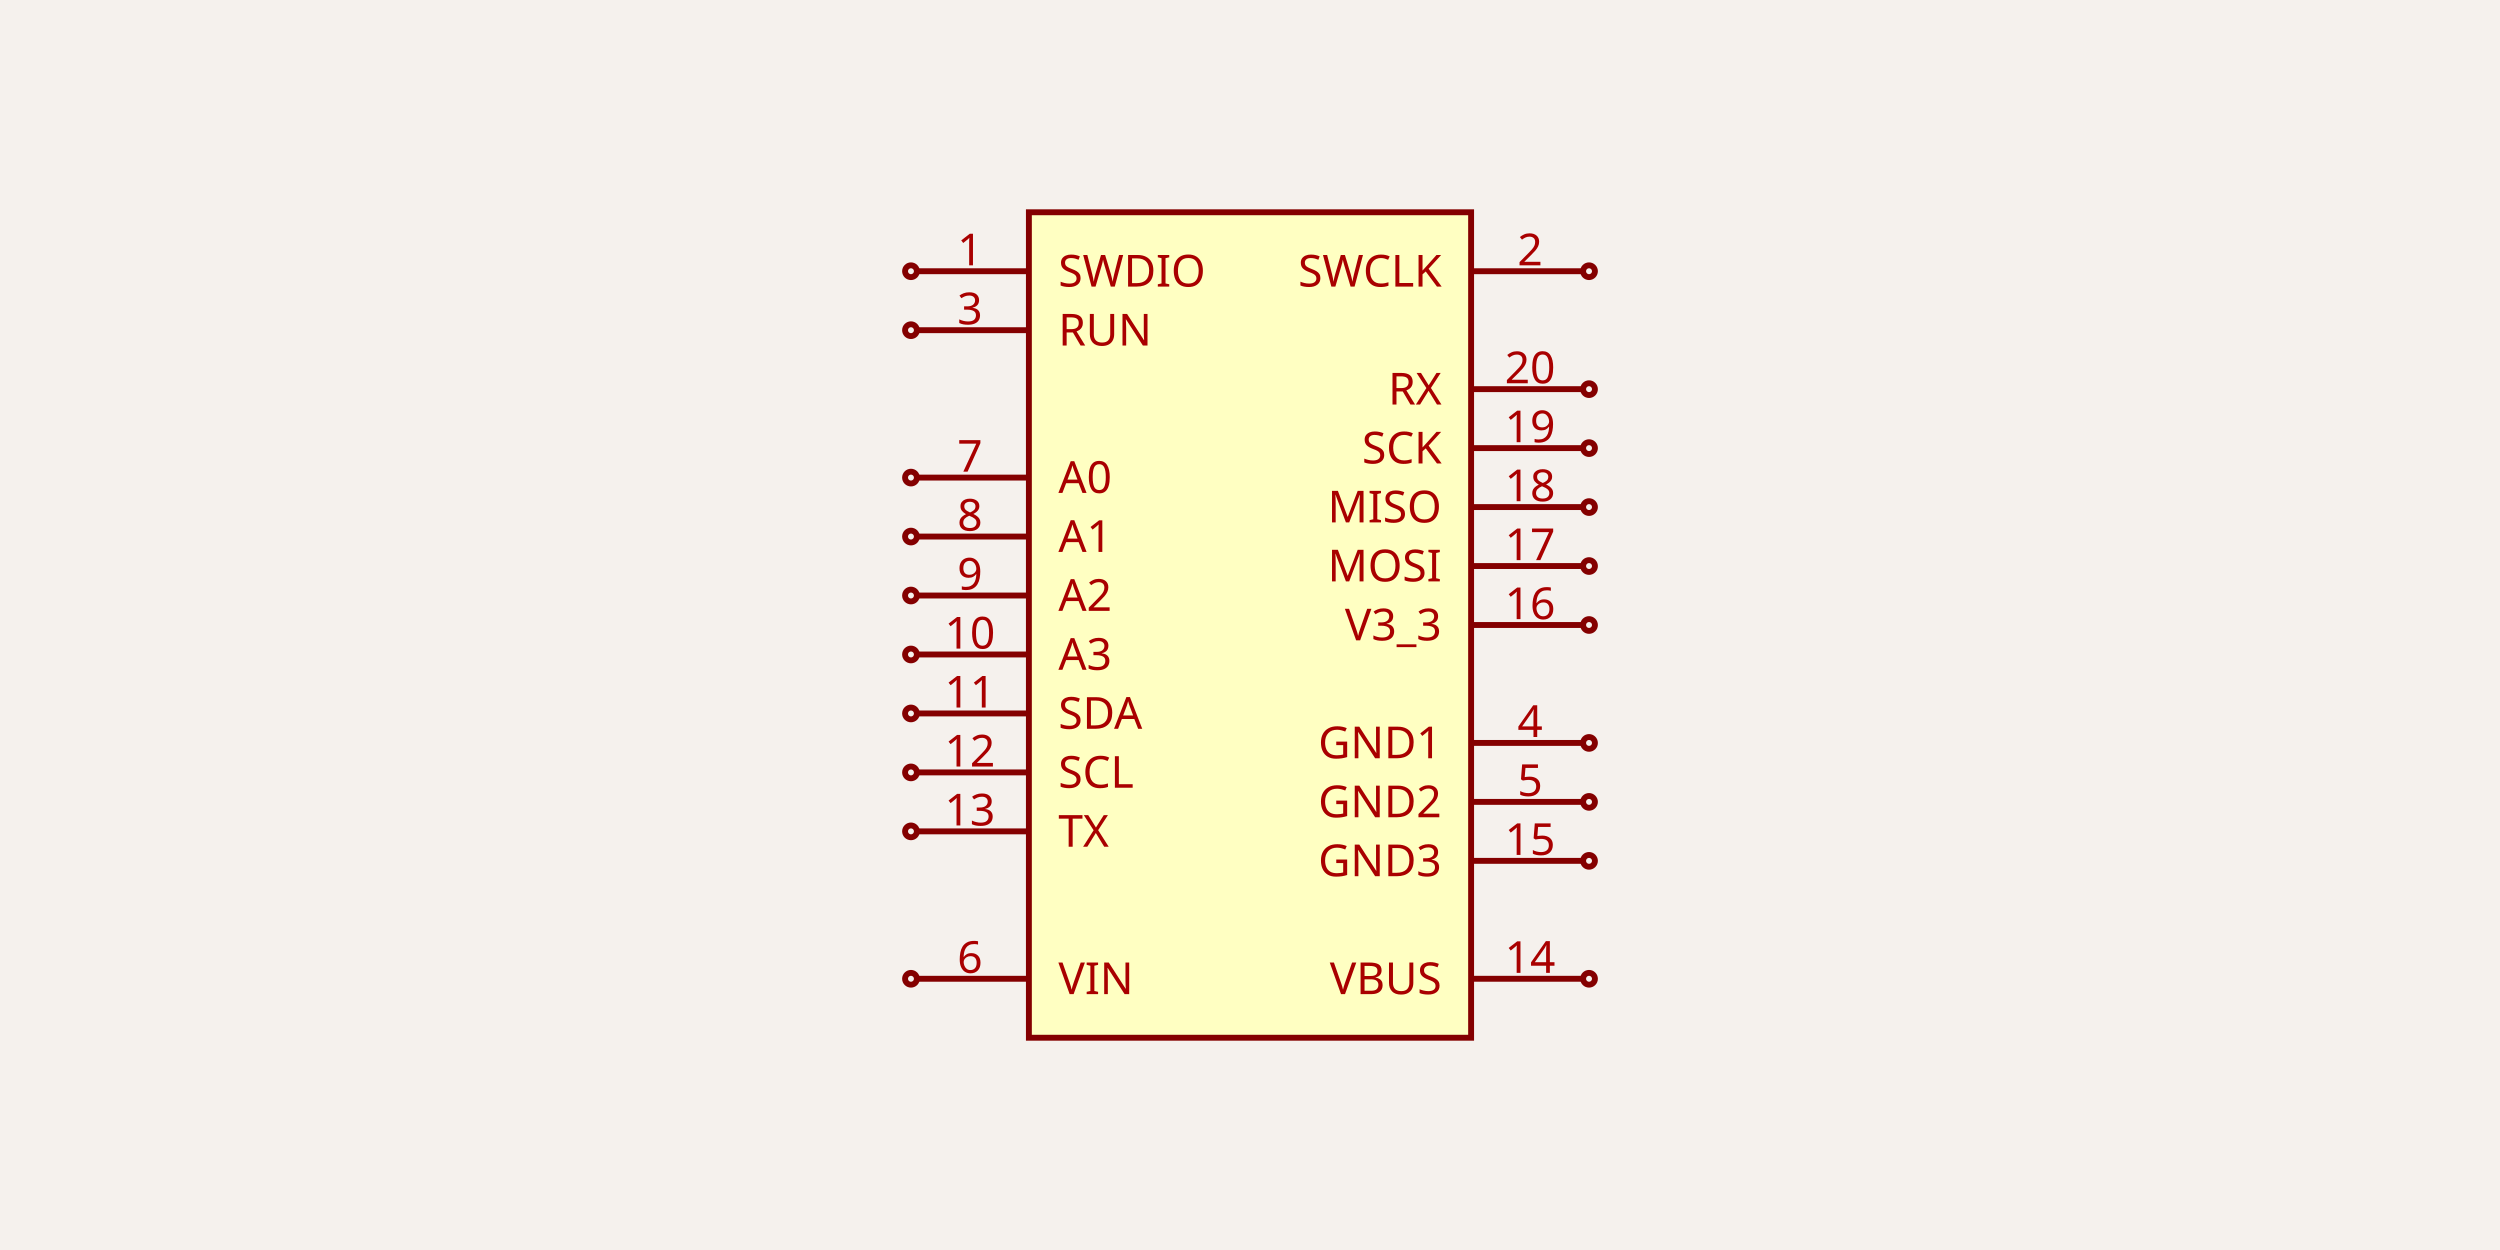
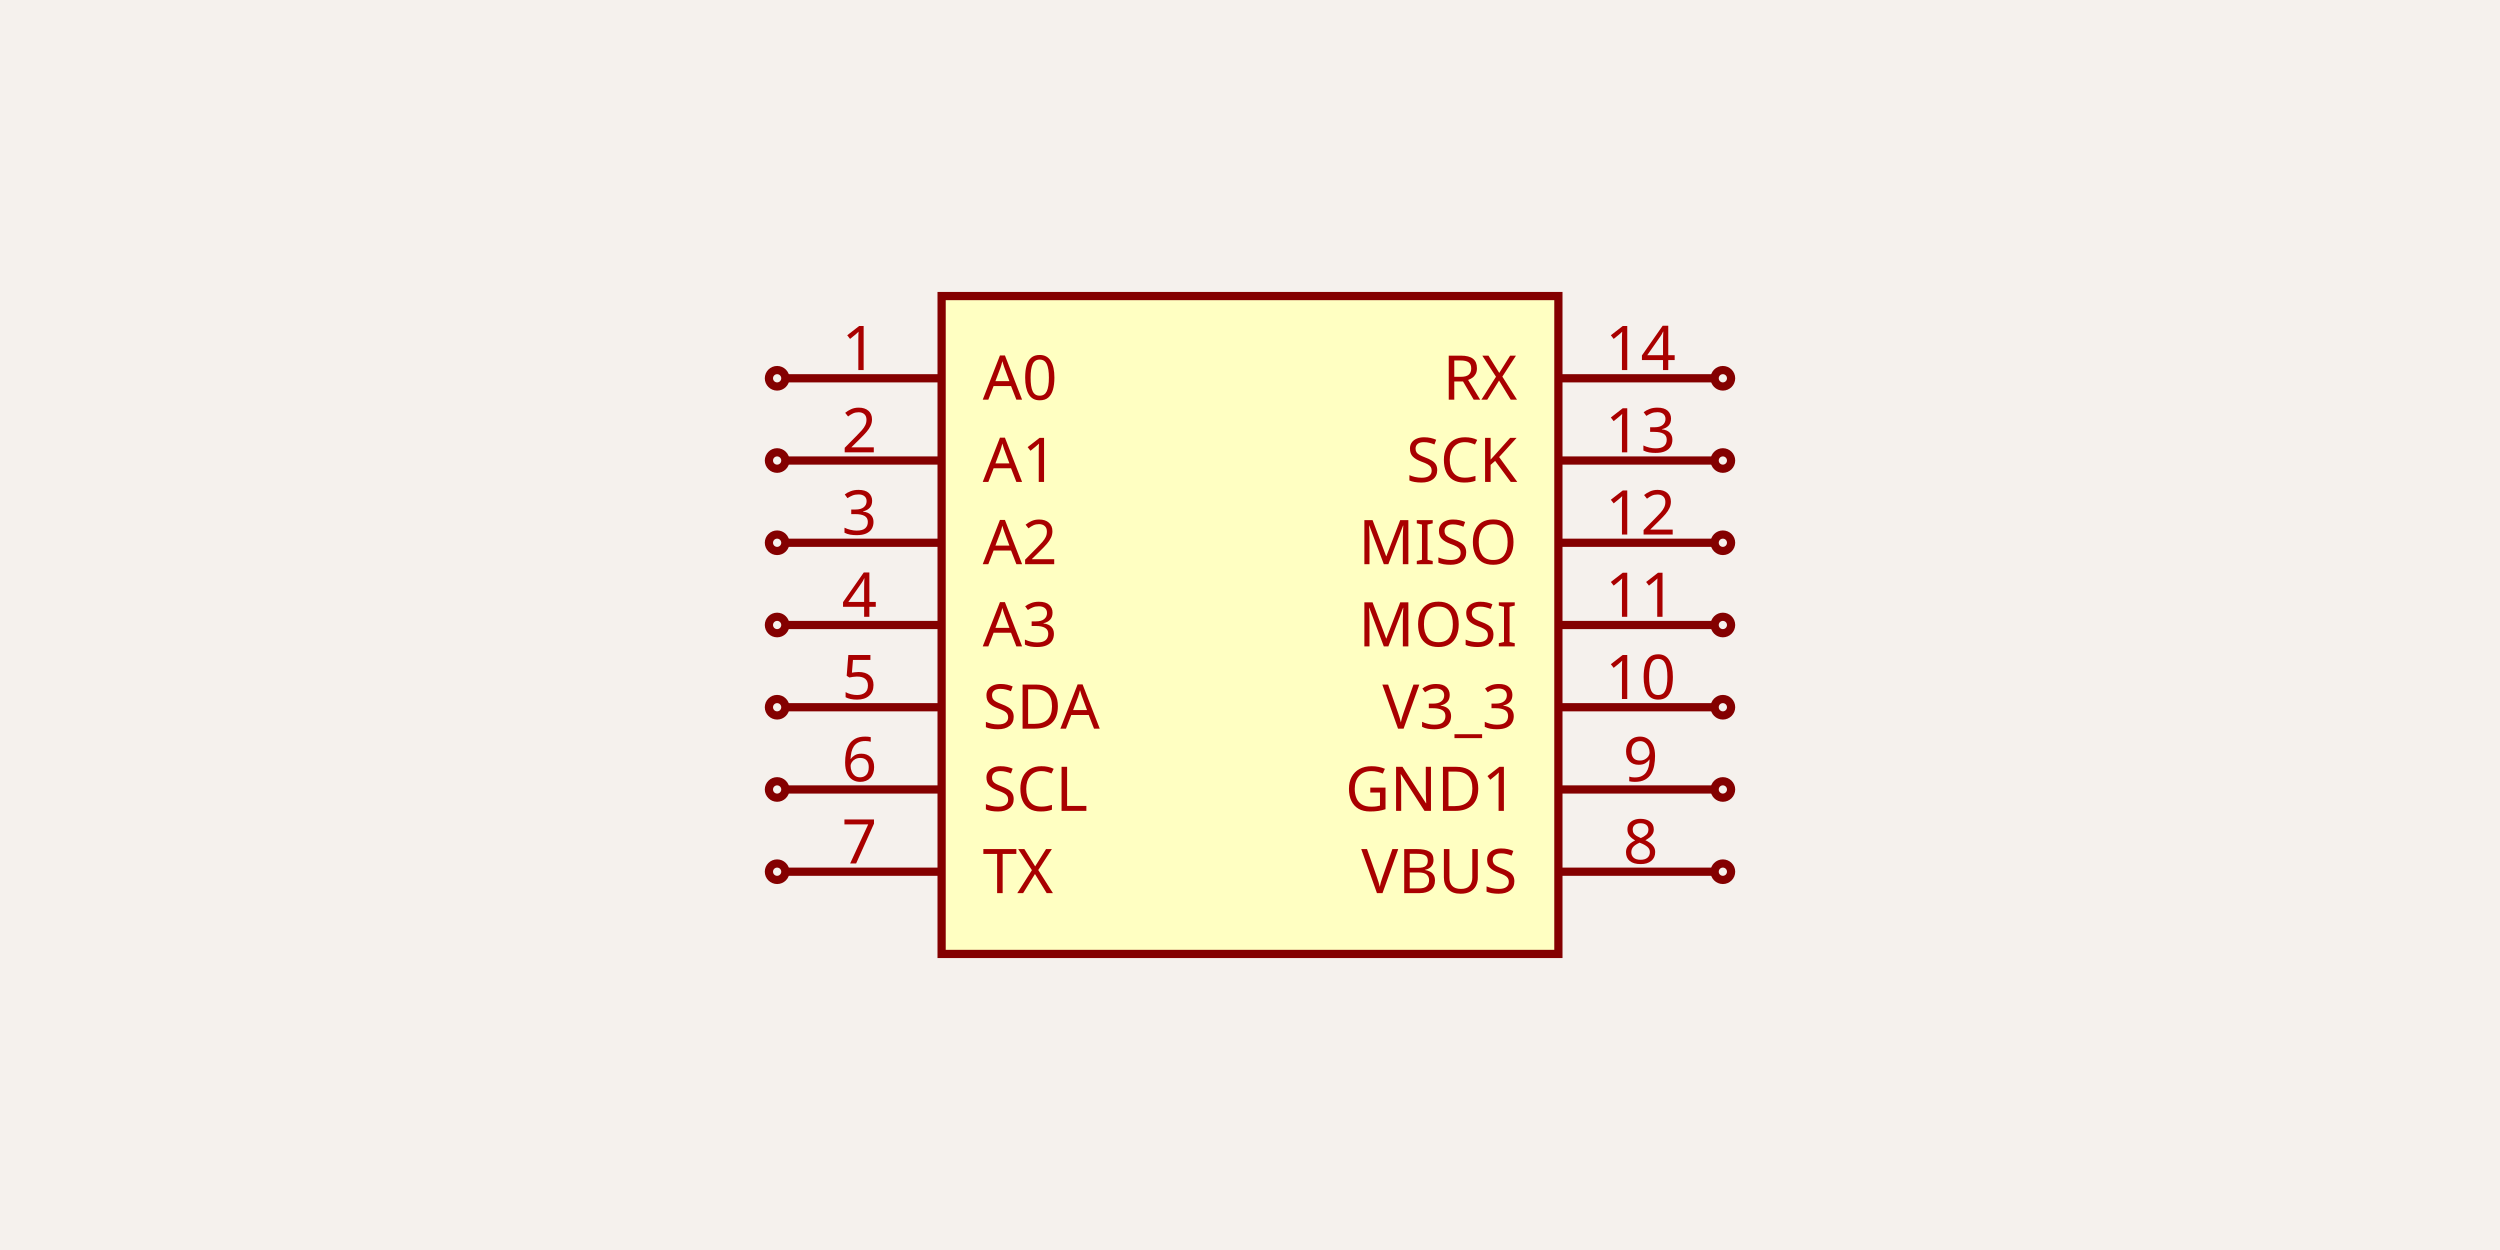
- <svg xmlns="http://www.w3.org/2000/svg" width="1200" height="600" style="background-color: rgb(245, 241, 237)" data-real-to-screen-transform="matrix(141.5094339623,0,0,-141.5094339623,600,300)" data-software-used-string="@tscircuit/core@0.0.705">
+ <svg xmlns="http://www.w3.org/2000/svg" width="1200" height="600" style="background-color: rgb(245, 241, 237)" data-real-to-screen-transform="matrix(197.3684210526,0,0,-197.3684210526,600,300)" data-software-used-string="@tscircuit/core@0.0.741">
  <style>
              .boundary { fill: rgb(245, 241, 237); }
              .schematic-boundary { fill: none; stroke: #fff; }
              .component { fill: none; stroke: rgb(132, 0, 0); }
              .chip { fill: rgb(255, 255, 194); stroke: rgb(132, 0, 0); }
              .component-pin { fill: none; stroke: rgb(132, 0, 0); }
+               /* Basic per-trace hover fallback */
              .trace:hover {
                filter: invert(1);
              }
              .trace:hover .trace-crossing-outline {
                opacity: 0;
              }
              .trace:hover .trace-junction {
                filter: invert(1);
              }
+               /* Net-hover highlighting: when a trace or its overlays are hovered,
+                  invert color for all traces (base + overlays) sharing the same
+                  subcircuit connectivity key. Also hide crossing outline during hover. */
+               
              .text { font-family: sans-serif; fill: rgb(0, 150, 0); }
              .pin-number { fill: rgb(169, 0, 0); }
              .port-label { fill: rgb(0, 100, 100); }
              .component-name { fill: rgb(0, 100, 100); }
            </style>
  <rect class="boundary" x="0" y="0" width="1200" height="600" />
  <g data-circuit-json-type="schematic_component" data-schematic-component-id="schematic_component_0">
-     <rect class="component chip" x="493.868" y="101.887" width="212.264" height="396.226" stroke-width="2.83px" fill="rgb(255, 255, 194)" stroke="rgb(132, 0, 0)" />
-     <rect class="component-overlay" x="493.868" y="101.887" width="212.264" height="396.226" fill="transparent" />
-     <text x="493.868" y="516.509" fill="#006464" text-anchor="start" dominant-baseline="middle" font-family="sans-serif" font-size="25.472px" transform="rotate(0, 493.8679, 516.5094)" />
-     <text x="493.868" y="83.491" fill="#006464" text-anchor="start" dominant-baseline="middle" font-family="sans-serif" font-size="25.472px" transform="rotate(0, 493.8679, 83.49057)" />
-     <line class="component-pin" x1="440.094" y1="130.189" x2="493.868" y2="130.189" stroke-width="2.83px" />
+     <rect class="component chip" x="451.974" y="142.105" width="296.053" height="315.789" stroke-width="3.947px" fill="rgb(255, 255, 194)" stroke="rgb(132, 0, 0)" />
+     <rect class="component-overlay" x="451.974" y="142.105" width="296.053" height="315.789" fill="transparent" />
+     <text x="451.974" y="483.553" fill="#006464" text-anchor="start" dominant-baseline="middle" font-family="sans-serif" font-size="35.526px" transform="rotate(0, 451.9737, 483.5526)" />
+     <text x="451.974" y="116.447" fill="#006464" text-anchor="start" dominant-baseline="middle" font-family="sans-serif" font-size="35.526px" transform="rotate(0, 451.9737, 116.4474)" />
+     <line class="component-pin" x1="376.974" y1="181.579" x2="451.974" y2="181.579" stroke-width="3.947px" />
    <g data-schematic-port-id="source_port_0">
-       <circle class="component-pin" cx="437.264" cy="130.189" r="2.83" stroke-width="2.83px" />
-       <rect x="434.434" y="127.358" width="5.66" height="5.66" opacity="0" />
+       <circle class="component-pin" cx="373.026" cy="181.579" r="3.947" stroke-width="3.947px" />
+       <rect x="369.079" y="177.632" width="7.895" height="7.895" opacity="0" />
    </g>
-     <text class="pin-number" x="465.566" y="127.358" style="font-family: sans-serif;" fill="rgb(169, 0, 0)" text-anchor="middle" dominant-baseline="auto" font-size="21.226px" transform="">1</text>
-     <text class="pin-number" x="508.019" y="130.189" style="font-family: sans-serif;" fill="rgb(169, 0, 0)" text-anchor="start" dominant-baseline="middle" font-size="21.226px" transform="">SWDIO</text>
-     <line class="component-pin" x1="759.906" y1="130.189" x2="706.132" y2="130.189" stroke-width="2.83px" />
+     <text class="pin-number" x="412.5" y="177.632" style="font-family: sans-serif;" fill="rgb(169, 0, 0)" text-anchor="middle" dominant-baseline="auto" font-size="29.605px" transform="">1</text>
+     <text class="pin-number" x="471.711" y="181.579" style="font-family: sans-serif;" fill="rgb(169, 0, 0)" text-anchor="start" dominant-baseline="middle" font-size="29.605px" transform="">A0</text>
+     <line class="component-pin" x1="376.974" y1="221.053" x2="451.974" y2="221.053" stroke-width="3.947px" />
    <g data-schematic-port-id="source_port_1">
-       <circle class="component-pin" cx="762.736" cy="130.189" r="2.83" stroke-width="2.83px" />
-       <rect x="759.906" y="127.358" width="5.66" height="5.66" opacity="0" />
+       <circle class="component-pin" cx="373.026" cy="221.053" r="3.947" stroke-width="3.947px" />
+       <rect x="369.079" y="217.105" width="7.895" height="7.895" opacity="0" />
    </g>
-     <text class="pin-number" x="734.434" y="127.358" style="font-family: sans-serif;" fill="rgb(169, 0, 0)" text-anchor="middle" dominant-baseline="auto" font-size="21.226px" transform="">2</text>
-     <text class="pin-number" x="691.981" y="130.189" style="font-family: sans-serif;" fill="rgb(169, 0, 0)" text-anchor="end" dominant-baseline="middle" font-size="21.226px" transform="">SWCLK</text>
-     <line class="component-pin" x1="440.094" y1="158.491" x2="493.868" y2="158.491" stroke-width="2.83px" />
+     <text class="pin-number" x="412.5" y="217.105" style="font-family: sans-serif;" fill="rgb(169, 0, 0)" text-anchor="middle" dominant-baseline="auto" font-size="29.605px" transform="">2</text>
+     <text class="pin-number" x="471.711" y="221.053" style="font-family: sans-serif;" fill="rgb(169, 0, 0)" text-anchor="start" dominant-baseline="middle" font-size="29.605px" transform="">A1</text>
+     <line class="component-pin" x1="376.974" y1="260.526" x2="451.974" y2="260.526" stroke-width="3.947px" />
    <g data-schematic-port-id="source_port_2">
-       <circle class="component-pin" cx="437.264" cy="158.491" r="2.83" stroke-width="2.83px" />
-       <rect x="434.434" y="155.66" width="5.66" height="5.66" opacity="0" />
+       <circle class="component-pin" cx="373.026" cy="260.526" r="3.947" stroke-width="3.947px" />
+       <rect x="369.079" y="256.579" width="7.895" height="7.895" opacity="0" />
    </g>
-     <text class="pin-number" x="465.566" y="155.66" style="font-family: sans-serif;" fill="rgb(169, 0, 0)" text-anchor="middle" dominant-baseline="auto" font-size="21.226px" transform="">3</text>
-     <text class="pin-number" x="508.019" y="158.491" style="font-family: sans-serif;" fill="rgb(169, 0, 0)" text-anchor="start" dominant-baseline="middle" font-size="21.226px" transform="">RUN</text>
-     <line class="component-pin" x1="759.906" y1="356.604" x2="706.132" y2="356.604" stroke-width="2.83px" />
+     <text class="pin-number" x="412.5" y="256.579" style="font-family: sans-serif;" fill="rgb(169, 0, 0)" text-anchor="middle" dominant-baseline="auto" font-size="29.605px" transform="">3</text>
+     <text class="pin-number" x="471.711" y="260.526" style="font-family: sans-serif;" fill="rgb(169, 0, 0)" text-anchor="start" dominant-baseline="middle" font-size="29.605px" transform="">A2</text>
+     <line class="component-pin" x1="376.974" y1="300" x2="451.974" y2="300" stroke-width="3.947px" />
    <g data-schematic-port-id="source_port_3">
-       <circle class="component-pin" cx="762.736" cy="356.604" r="2.83" stroke-width="2.83px" />
-       <rect x="759.906" y="353.774" width="5.66" height="5.66" opacity="0" />
+       <circle class="component-pin" cx="373.026" cy="300" r="3.947" stroke-width="3.947px" />
+       <rect x="369.079" y="296.053" width="7.895" height="7.895" opacity="0" />
    </g>
-     <text class="pin-number" x="734.434" y="353.774" style="font-family: sans-serif;" fill="rgb(169, 0, 0)" text-anchor="middle" dominant-baseline="auto" font-size="21.226px" transform="">4</text>
-     <text class="pin-number" x="691.981" y="356.604" style="font-family: sans-serif;" fill="rgb(169, 0, 0)" text-anchor="end" dominant-baseline="middle" font-size="21.226px" transform="">GND1</text>
-     <line class="component-pin" x1="759.906" y1="384.906" x2="706.132" y2="384.906" stroke-width="2.83px" />
+     <text class="pin-number" x="412.5" y="296.053" style="font-family: sans-serif;" fill="rgb(169, 0, 0)" text-anchor="middle" dominant-baseline="auto" font-size="29.605px" transform="">4</text>
+     <text class="pin-number" x="471.711" y="300" style="font-family: sans-serif;" fill="rgb(169, 0, 0)" text-anchor="start" dominant-baseline="middle" font-size="29.605px" transform="">A3</text>
+     <line class="component-pin" x1="376.974" y1="339.474" x2="451.974" y2="339.474" stroke-width="3.947px" />
    <g data-schematic-port-id="source_port_4">
-       <circle class="component-pin" cx="762.736" cy="384.906" r="2.83" stroke-width="2.83px" />
-       <rect x="759.906" y="382.075" width="5.66" height="5.66" opacity="0" />
+       <circle class="component-pin" cx="373.026" cy="339.474" r="3.947" stroke-width="3.947px" />
+       <rect x="369.079" y="335.526" width="7.895" height="7.895" opacity="0" />
    </g>
-     <text class="pin-number" x="734.434" y="382.075" style="font-family: sans-serif;" fill="rgb(169, 0, 0)" text-anchor="middle" dominant-baseline="auto" font-size="21.226px" transform="">5</text>
-     <text class="pin-number" x="691.981" y="384.906" style="font-family: sans-serif;" fill="rgb(169, 0, 0)" text-anchor="end" dominant-baseline="middle" font-size="21.226px" transform="">GND2</text>
-     <line class="component-pin" x1="440.094" y1="469.811" x2="493.868" y2="469.811" stroke-width="2.83px" />
+     <text class="pin-number" x="412.5" y="335.526" style="font-family: sans-serif;" fill="rgb(169, 0, 0)" text-anchor="middle" dominant-baseline="auto" font-size="29.605px" transform="">5</text>
+     <text class="pin-number" x="471.711" y="339.474" style="font-family: sans-serif;" fill="rgb(169, 0, 0)" text-anchor="start" dominant-baseline="middle" font-size="29.605px" transform="">SDA</text>
+     <line class="component-pin" x1="376.974" y1="378.947" x2="451.974" y2="378.947" stroke-width="3.947px" />
    <g data-schematic-port-id="source_port_5">
-       <circle class="component-pin" cx="437.264" cy="469.811" r="2.83" stroke-width="2.83px" />
-       <rect x="434.434" y="466.981" width="5.66" height="5.66" opacity="0" />
+       <circle class="component-pin" cx="373.026" cy="378.947" r="3.947" stroke-width="3.947px" />
+       <rect x="369.079" y="375" width="7.895" height="7.895" opacity="0" />
    </g>
-     <text class="pin-number" x="465.566" y="466.981" style="font-family: sans-serif;" fill="rgb(169, 0, 0)" text-anchor="middle" dominant-baseline="auto" font-size="21.226px" transform="">6</text>
-     <text class="pin-number" x="508.019" y="469.811" style="font-family: sans-serif;" fill="rgb(169, 0, 0)" text-anchor="start" dominant-baseline="middle" font-size="21.226px" transform="">VIN</text>
-     <line class="component-pin" x1="440.094" y1="229.245" x2="493.868" y2="229.245" stroke-width="2.83px" />
+     <text class="pin-number" x="412.5" y="375" style="font-family: sans-serif;" fill="rgb(169, 0, 0)" text-anchor="middle" dominant-baseline="auto" font-size="29.605px" transform="">6</text>
+     <text class="pin-number" x="471.711" y="378.947" style="font-family: sans-serif;" fill="rgb(169, 0, 0)" text-anchor="start" dominant-baseline="middle" font-size="29.605px" transform="">SCL</text>
+     <line class="component-pin" x1="376.974" y1="418.421" x2="451.974" y2="418.421" stroke-width="3.947px" />
    <g data-schematic-port-id="source_port_6">
-       <circle class="component-pin" cx="437.264" cy="229.245" r="2.83" stroke-width="2.83px" />
-       <rect x="434.434" y="226.415" width="5.66" height="5.66" opacity="0" />
+       <circle class="component-pin" cx="373.026" cy="418.421" r="3.947" stroke-width="3.947px" />
+       <rect x="369.079" y="414.474" width="7.895" height="7.895" opacity="0" />
    </g>
-     <text class="pin-number" x="465.566" y="226.415" style="font-family: sans-serif;" fill="rgb(169, 0, 0)" text-anchor="middle" dominant-baseline="auto" font-size="21.226px" transform="">7</text>
-     <text class="pin-number" x="508.019" y="229.245" style="font-family: sans-serif;" fill="rgb(169, 0, 0)" text-anchor="start" dominant-baseline="middle" font-size="21.226px" transform="">A0</text>
-     <line class="component-pin" x1="440.094" y1="257.547" x2="493.868" y2="257.547" stroke-width="2.83px" />
+     <text class="pin-number" x="412.5" y="414.474" style="font-family: sans-serif;" fill="rgb(169, 0, 0)" text-anchor="middle" dominant-baseline="auto" font-size="29.605px" transform="">7</text>
+     <text class="pin-number" x="471.711" y="418.421" style="font-family: sans-serif;" fill="rgb(169, 0, 0)" text-anchor="start" dominant-baseline="middle" font-size="29.605px" transform="">TX</text>
+     <line class="component-pin" x1="823.026" y1="418.421" x2="748.026" y2="418.421" stroke-width="3.947px" />
    <g data-schematic-port-id="source_port_7">
-       <circle class="component-pin" cx="437.264" cy="257.547" r="2.83" stroke-width="2.83px" />
-       <rect x="434.434" y="254.717" width="5.66" height="5.66" opacity="0" />
+       <circle class="component-pin" cx="826.974" cy="418.421" r="3.947" stroke-width="3.947px" />
+       <rect x="823.026" y="414.474" width="7.895" height="7.895" opacity="0" />
    </g>
-     <text class="pin-number" x="465.566" y="254.717" style="font-family: sans-serif;" fill="rgb(169, 0, 0)" text-anchor="middle" dominant-baseline="auto" font-size="21.226px" transform="">8</text>
-     <text class="pin-number" x="508.019" y="257.547" style="font-family: sans-serif;" fill="rgb(169, 0, 0)" text-anchor="start" dominant-baseline="middle" font-size="21.226px" transform="">A1</text>
-     <line class="component-pin" x1="440.094" y1="285.849" x2="493.868" y2="285.849" stroke-width="2.83px" />
+     <text class="pin-number" x="787.5" y="414.474" style="font-family: sans-serif;" fill="rgb(169, 0, 0)" text-anchor="middle" dominant-baseline="auto" font-size="29.605px" transform="">8</text>
+     <text class="pin-number" x="728.289" y="418.421" style="font-family: sans-serif;" fill="rgb(169, 0, 0)" text-anchor="end" dominant-baseline="middle" font-size="29.605px" transform="">VBUS</text>
+     <line class="component-pin" x1="823.026" y1="378.947" x2="748.026" y2="378.947" stroke-width="3.947px" />
    <g data-schematic-port-id="source_port_8">
-       <circle class="component-pin" cx="437.264" cy="285.849" r="2.83" stroke-width="2.83px" />
-       <rect x="434.434" y="283.019" width="5.66" height="5.66" opacity="0" />
+       <circle class="component-pin" cx="826.974" cy="378.947" r="3.947" stroke-width="3.947px" />
+       <rect x="823.026" y="375" width="7.895" height="7.895" opacity="0" />
    </g>
-     <text class="pin-number" x="465.566" y="283.019" style="font-family: sans-serif;" fill="rgb(169, 0, 0)" text-anchor="middle" dominant-baseline="auto" font-size="21.226px" transform="">9</text>
-     <text class="pin-number" x="508.019" y="285.849" style="font-family: sans-serif;" fill="rgb(169, 0, 0)" text-anchor="start" dominant-baseline="middle" font-size="21.226px" transform="">A2</text>
-     <line class="component-pin" x1="440.094" y1="314.151" x2="493.868" y2="314.151" stroke-width="2.83px" />
+     <text class="pin-number" x="787.5" y="375" style="font-family: sans-serif;" fill="rgb(169, 0, 0)" text-anchor="middle" dominant-baseline="auto" font-size="29.605px" transform="">9</text>
+     <text class="pin-number" x="728.289" y="378.947" style="font-family: sans-serif;" fill="rgb(169, 0, 0)" text-anchor="end" dominant-baseline="middle" font-size="29.605px" transform="">GND1</text>
+     <line class="component-pin" x1="823.026" y1="339.474" x2="748.026" y2="339.474" stroke-width="3.947px" />
    <g data-schematic-port-id="source_port_9">
-       <circle class="component-pin" cx="437.264" cy="314.151" r="2.83" stroke-width="2.83px" />
-       <rect x="434.434" y="311.321" width="5.66" height="5.66" opacity="0" />
+       <circle class="component-pin" cx="826.974" cy="339.474" r="3.947" stroke-width="3.947px" />
+       <rect x="823.026" y="335.526" width="7.895" height="7.895" opacity="0" />
    </g>
-     <text class="pin-number" x="465.566" y="311.321" style="font-family: sans-serif;" fill="rgb(169, 0, 0)" text-anchor="middle" dominant-baseline="auto" font-size="21.226px" transform="">10</text>
-     <text class="pin-number" x="508.019" y="314.151" style="font-family: sans-serif;" fill="rgb(169, 0, 0)" text-anchor="start" dominant-baseline="middle" font-size="21.226px" transform="">A3</text>
-     <line class="component-pin" x1="440.094" y1="342.453" x2="493.868" y2="342.453" stroke-width="2.83px" />
+     <text class="pin-number" x="787.5" y="335.526" style="font-family: sans-serif;" fill="rgb(169, 0, 0)" text-anchor="middle" dominant-baseline="auto" font-size="29.605px" transform="">10</text>
+     <text class="pin-number" x="728.289" y="339.474" style="font-family: sans-serif;" fill="rgb(169, 0, 0)" text-anchor="end" dominant-baseline="middle" font-size="29.605px" transform="">V3_3</text>
+     <line class="component-pin" x1="823.026" y1="300" x2="748.026" y2="300" stroke-width="3.947px" />
    <g data-schematic-port-id="source_port_10">
-       <circle class="component-pin" cx="437.264" cy="342.453" r="2.83" stroke-width="2.83px" />
-       <rect x="434.434" y="339.623" width="5.66" height="5.66" opacity="0" />
+       <circle class="component-pin" cx="826.974" cy="300" r="3.947" stroke-width="3.947px" />
+       <rect x="823.026" y="296.053" width="7.895" height="7.895" opacity="0" />
    </g>
-     <text class="pin-number" x="465.566" y="339.623" style="font-family: sans-serif;" fill="rgb(169, 0, 0)" text-anchor="middle" dominant-baseline="auto" font-size="21.226px" transform="">11</text>
-     <text class="pin-number" x="508.019" y="342.453" style="font-family: sans-serif;" fill="rgb(169, 0, 0)" text-anchor="start" dominant-baseline="middle" font-size="21.226px" transform="">SDA</text>
-     <line class="component-pin" x1="440.094" y1="370.755" x2="493.868" y2="370.755" stroke-width="2.83px" />
+     <text class="pin-number" x="787.5" y="296.053" style="font-family: sans-serif;" fill="rgb(169, 0, 0)" text-anchor="middle" dominant-baseline="auto" font-size="29.605px" transform="">11</text>
+     <text class="pin-number" x="728.289" y="300" style="font-family: sans-serif;" fill="rgb(169, 0, 0)" text-anchor="end" dominant-baseline="middle" font-size="29.605px" transform="">MOSI</text>
+     <line class="component-pin" x1="823.026" y1="260.526" x2="748.026" y2="260.526" stroke-width="3.947px" />
    <g data-schematic-port-id="source_port_11">
-       <circle class="component-pin" cx="437.264" cy="370.755" r="2.83" stroke-width="2.83px" />
-       <rect x="434.434" y="367.925" width="5.66" height="5.66" opacity="0" />
+       <circle class="component-pin" cx="826.974" cy="260.526" r="3.947" stroke-width="3.947px" />
+       <rect x="823.026" y="256.579" width="7.895" height="7.895" opacity="0" />
    </g>
-     <text class="pin-number" x="465.566" y="367.925" style="font-family: sans-serif;" fill="rgb(169, 0, 0)" text-anchor="middle" dominant-baseline="auto" font-size="21.226px" transform="">12</text>
-     <text class="pin-number" x="508.019" y="370.755" style="font-family: sans-serif;" fill="rgb(169, 0, 0)" text-anchor="start" dominant-baseline="middle" font-size="21.226px" transform="">SCL</text>
-     <line class="component-pin" x1="440.094" y1="399.057" x2="493.868" y2="399.057" stroke-width="2.83px" />
+     <text class="pin-number" x="787.5" y="256.579" style="font-family: sans-serif;" fill="rgb(169, 0, 0)" text-anchor="middle" dominant-baseline="auto" font-size="29.605px" transform="">12</text>
+     <text class="pin-number" x="728.289" y="260.526" style="font-family: sans-serif;" fill="rgb(169, 0, 0)" text-anchor="end" dominant-baseline="middle" font-size="29.605px" transform="">MISO</text>
+     <line class="component-pin" x1="823.026" y1="221.053" x2="748.026" y2="221.053" stroke-width="3.947px" />
    <g data-schematic-port-id="source_port_12">
-       <circle class="component-pin" cx="437.264" cy="399.057" r="2.83" stroke-width="2.83px" />
-       <rect x="434.434" y="396.226" width="5.66" height="5.66" opacity="0" />
+       <circle class="component-pin" cx="826.974" cy="221.053" r="3.947" stroke-width="3.947px" />
+       <rect x="823.026" y="217.105" width="7.895" height="7.895" opacity="0" />
    </g>
-     <text class="pin-number" x="465.566" y="396.226" style="font-family: sans-serif;" fill="rgb(169, 0, 0)" text-anchor="middle" dominant-baseline="auto" font-size="21.226px" transform="">13</text>
-     <text class="pin-number" x="508.019" y="399.057" style="font-family: sans-serif;" fill="rgb(169, 0, 0)" text-anchor="start" dominant-baseline="middle" font-size="21.226px" transform="">TX</text>
-     <line class="component-pin" x1="759.906" y1="469.811" x2="706.132" y2="469.811" stroke-width="2.83px" />
+     <text class="pin-number" x="787.5" y="217.105" style="font-family: sans-serif;" fill="rgb(169, 0, 0)" text-anchor="middle" dominant-baseline="auto" font-size="29.605px" transform="">13</text>
+     <text class="pin-number" x="728.289" y="221.053" style="font-family: sans-serif;" fill="rgb(169, 0, 0)" text-anchor="end" dominant-baseline="middle" font-size="29.605px" transform="">SCK</text>
+     <line class="component-pin" x1="823.026" y1="181.579" x2="748.026" y2="181.579" stroke-width="3.947px" />
    <g data-schematic-port-id="source_port_13">
-       <circle class="component-pin" cx="762.736" cy="469.811" r="2.83" stroke-width="2.83px" />
-       <rect x="759.906" y="466.981" width="5.66" height="5.66" opacity="0" />
+       <circle class="component-pin" cx="826.974" cy="181.579" r="3.947" stroke-width="3.947px" />
+       <rect x="823.026" y="177.632" width="7.895" height="7.895" opacity="0" />
    </g>
-     <text class="pin-number" x="734.434" y="466.981" style="font-family: sans-serif;" fill="rgb(169, 0, 0)" text-anchor="middle" dominant-baseline="auto" font-size="21.226px" transform="">14</text>
-     <text class="pin-number" x="691.981" y="469.811" style="font-family: sans-serif;" fill="rgb(169, 0, 0)" text-anchor="end" dominant-baseline="middle" font-size="21.226px" transform="">VBUS</text>
-     <line class="component-pin" x1="759.906" y1="413.208" x2="706.132" y2="413.208" stroke-width="2.83px" />
-     <g data-schematic-port-id="source_port_14">
-       <circle class="component-pin" cx="762.736" cy="413.208" r="2.83" stroke-width="2.83px" />
-       <rect x="759.906" y="410.377" width="5.66" height="5.66" opacity="0" />
-     </g>
-     <text class="pin-number" x="734.434" y="410.377" style="font-family: sans-serif;" fill="rgb(169, 0, 0)" text-anchor="middle" dominant-baseline="auto" font-size="21.226px" transform="">15</text>
-     <text class="pin-number" x="691.981" y="413.208" style="font-family: sans-serif;" fill="rgb(169, 0, 0)" text-anchor="end" dominant-baseline="middle" font-size="21.226px" transform="">GND3</text>
-     <line class="component-pin" x1="759.906" y1="300" x2="706.132" y2="300" stroke-width="2.83px" />
-     <g data-schematic-port-id="source_port_15">
-       <circle class="component-pin" cx="762.736" cy="300" r="2.83" stroke-width="2.83px" />
-       <rect x="759.906" y="297.17" width="5.66" height="5.66" opacity="0" />
-     </g>
-     <text class="pin-number" x="734.434" y="297.17" style="font-family: sans-serif;" fill="rgb(169, 0, 0)" text-anchor="middle" dominant-baseline="auto" font-size="21.226px" transform="">16</text>
-     <text class="pin-number" x="691.981" y="300" style="font-family: sans-serif;" fill="rgb(169, 0, 0)" text-anchor="end" dominant-baseline="middle" font-size="21.226px" transform="">V3_3</text>
-     <line class="component-pin" x1="759.906" y1="271.698" x2="706.132" y2="271.698" stroke-width="2.83px" />
-     <g data-schematic-port-id="source_port_16">
-       <circle class="component-pin" cx="762.736" cy="271.698" r="2.83" stroke-width="2.83px" />
-       <rect x="759.906" y="268.868" width="5.66" height="5.66" opacity="0" />
-     </g>
-     <text class="pin-number" x="734.434" y="268.868" style="font-family: sans-serif;" fill="rgb(169, 0, 0)" text-anchor="middle" dominant-baseline="auto" font-size="21.226px" transform="">17</text>
-     <text class="pin-number" x="691.981" y="271.698" style="font-family: sans-serif;" fill="rgb(169, 0, 0)" text-anchor="end" dominant-baseline="middle" font-size="21.226px" transform="">MOSI</text>
-     <line class="component-pin" x1="759.906" y1="243.396" x2="706.132" y2="243.396" stroke-width="2.83px" />
-     <g data-schematic-port-id="source_port_17">
-       <circle class="component-pin" cx="762.736" cy="243.396" r="2.83" stroke-width="2.83px" />
-       <rect x="759.906" y="240.566" width="5.66" height="5.66" opacity="0" />
-     </g>
-     <text class="pin-number" x="734.434" y="240.566" style="font-family: sans-serif;" fill="rgb(169, 0, 0)" text-anchor="middle" dominant-baseline="auto" font-size="21.226px" transform="">18</text>
-     <text class="pin-number" x="691.981" y="243.396" style="font-family: sans-serif;" fill="rgb(169, 0, 0)" text-anchor="end" dominant-baseline="middle" font-size="21.226px" transform="">MISO</text>
-     <line class="component-pin" x1="759.906" y1="215.094" x2="706.132" y2="215.094" stroke-width="2.83px" />
-     <g data-schematic-port-id="source_port_18">
-       <circle class="component-pin" cx="762.736" cy="215.094" r="2.83" stroke-width="2.83px" />
-       <rect x="759.906" y="212.264" width="5.66" height="5.66" opacity="0" />
-     </g>
-     <text class="pin-number" x="734.434" y="212.264" style="font-family: sans-serif;" fill="rgb(169, 0, 0)" text-anchor="middle" dominant-baseline="auto" font-size="21.226px" transform="">19</text>
-     <text class="pin-number" x="691.981" y="215.094" style="font-family: sans-serif;" fill="rgb(169, 0, 0)" text-anchor="end" dominant-baseline="middle" font-size="21.226px" transform="">SCK</text>
-     <line class="component-pin" x1="759.906" y1="186.792" x2="706.132" y2="186.792" stroke-width="2.83px" />
-     <g data-schematic-port-id="source_port_19">
-       <circle class="component-pin" cx="762.736" cy="186.792" r="2.83" stroke-width="2.83px" />
-       <rect x="759.906" y="183.962" width="5.66" height="5.66" opacity="0" />
-     </g>
-     <text class="pin-number" x="734.434" y="183.962" style="font-family: sans-serif;" fill="rgb(169, 0, 0)" text-anchor="middle" dominant-baseline="auto" font-size="21.226px" transform="">20</text>
-     <text class="pin-number" x="691.981" y="186.792" style="font-family: sans-serif;" fill="rgb(169, 0, 0)" text-anchor="end" dominant-baseline="middle" font-size="21.226px" transform="">RX</text>
+     <text class="pin-number" x="787.5" y="177.632" style="font-family: sans-serif;" fill="rgb(169, 0, 0)" text-anchor="middle" dominant-baseline="auto" font-size="29.605px" transform="">14</text>
+     <text class="pin-number" x="728.289" y="181.579" style="font-family: sans-serif;" fill="rgb(169, 0, 0)" text-anchor="end" dominant-baseline="middle" font-size="29.605px" transform="">RX</text>
  </g>
  <g class="schematic-port-hover" data-schematic-port-id="source_port_0">
-     <circle cx="437.264" cy="130.189" r="5.66" fill="red" opacity="0" />
+     <circle cx="373.026" cy="181.579" r="7.895" fill="red" opacity="0" />
  </g>
  <g class="schematic-port-hover" data-schematic-port-id="source_port_1">
-     <circle cx="762.736" cy="130.189" r="5.66" fill="red" opacity="0" />
+     <circle cx="373.026" cy="221.053" r="7.895" fill="red" opacity="0" />
  </g>
  <g class="schematic-port-hover" data-schematic-port-id="source_port_2">
-     <circle cx="437.264" cy="158.491" r="5.66" fill="red" opacity="0" />
+     <circle cx="373.026" cy="260.526" r="7.895" fill="red" opacity="0" />
  </g>
  <g class="schematic-port-hover" data-schematic-port-id="source_port_3">
-     <circle cx="762.736" cy="356.604" r="5.66" fill="red" opacity="0" />
+     <circle cx="373.026" cy="300" r="7.895" fill="red" opacity="0" />
  </g>
  <g class="schematic-port-hover" data-schematic-port-id="source_port_4">
-     <circle cx="762.736" cy="384.906" r="5.66" fill="red" opacity="0" />
+     <circle cx="373.026" cy="339.474" r="7.895" fill="red" opacity="0" />
  </g>
  <g class="schematic-port-hover" data-schematic-port-id="source_port_5">
-     <circle cx="437.264" cy="469.811" r="5.66" fill="red" opacity="0" />
+     <circle cx="373.026" cy="378.947" r="7.895" fill="red" opacity="0" />
  </g>
  <g class="schematic-port-hover" data-schematic-port-id="source_port_6">
-     <circle cx="437.264" cy="229.245" r="5.66" fill="red" opacity="0" />
+     <circle cx="373.026" cy="418.421" r="7.895" fill="red" opacity="0" />
  </g>
  <g class="schematic-port-hover" data-schematic-port-id="source_port_7">
-     <circle cx="437.264" cy="257.547" r="5.66" fill="red" opacity="0" />
+     <circle cx="826.974" cy="418.421" r="7.895" fill="red" opacity="0" />
  </g>
  <g class="schematic-port-hover" data-schematic-port-id="source_port_8">
-     <circle cx="437.264" cy="285.849" r="5.66" fill="red" opacity="0" />
+     <circle cx="826.974" cy="378.947" r="7.895" fill="red" opacity="0" />
  </g>
  <g class="schematic-port-hover" data-schematic-port-id="source_port_9">
-     <circle cx="437.264" cy="314.151" r="5.66" fill="red" opacity="0" />
+     <circle cx="826.974" cy="339.474" r="7.895" fill="red" opacity="0" />
  </g>
  <g class="schematic-port-hover" data-schematic-port-id="source_port_10">
-     <circle cx="437.264" cy="342.453" r="5.66" fill="red" opacity="0" />
+     <circle cx="826.974" cy="300" r="7.895" fill="red" opacity="0" />
  </g>
  <g class="schematic-port-hover" data-schematic-port-id="source_port_11">
-     <circle cx="437.264" cy="370.755" r="5.66" fill="red" opacity="0" />
+     <circle cx="826.974" cy="260.526" r="7.895" fill="red" opacity="0" />
  </g>
  <g class="schematic-port-hover" data-schematic-port-id="source_port_12">
-     <circle cx="437.264" cy="399.057" r="5.66" fill="red" opacity="0" />
+     <circle cx="826.974" cy="221.053" r="7.895" fill="red" opacity="0" />
  </g>
  <g class="schematic-port-hover" data-schematic-port-id="source_port_13">
-     <circle cx="762.736" cy="469.811" r="5.66" fill="red" opacity="0" />
-   </g>
-   <g class="schematic-port-hover" data-schematic-port-id="source_port_14">
-     <circle cx="762.736" cy="413.208" r="5.66" fill="red" opacity="0" />
-   </g>
-   <g class="schematic-port-hover" data-schematic-port-id="source_port_15">
-     <circle cx="762.736" cy="300" r="5.66" fill="red" opacity="0" />
-   </g>
-   <g class="schematic-port-hover" data-schematic-port-id="source_port_16">
-     <circle cx="762.736" cy="271.698" r="5.66" fill="red" opacity="0" />
-   </g>
-   <g class="schematic-port-hover" data-schematic-port-id="source_port_17">
-     <circle cx="762.736" cy="243.396" r="5.66" fill="red" opacity="0" />
-   </g>
-   <g class="schematic-port-hover" data-schematic-port-id="source_port_18">
-     <circle cx="762.736" cy="215.094" r="5.66" fill="red" opacity="0" />
-   </g>
-   <g class="schematic-port-hover" data-schematic-port-id="source_port_19">
-     <circle cx="762.736" cy="186.792" r="5.66" fill="red" opacity="0" />
+     <circle cx="826.974" cy="181.579" r="7.895" fill="red" opacity="0" />
  </g>
</svg>
